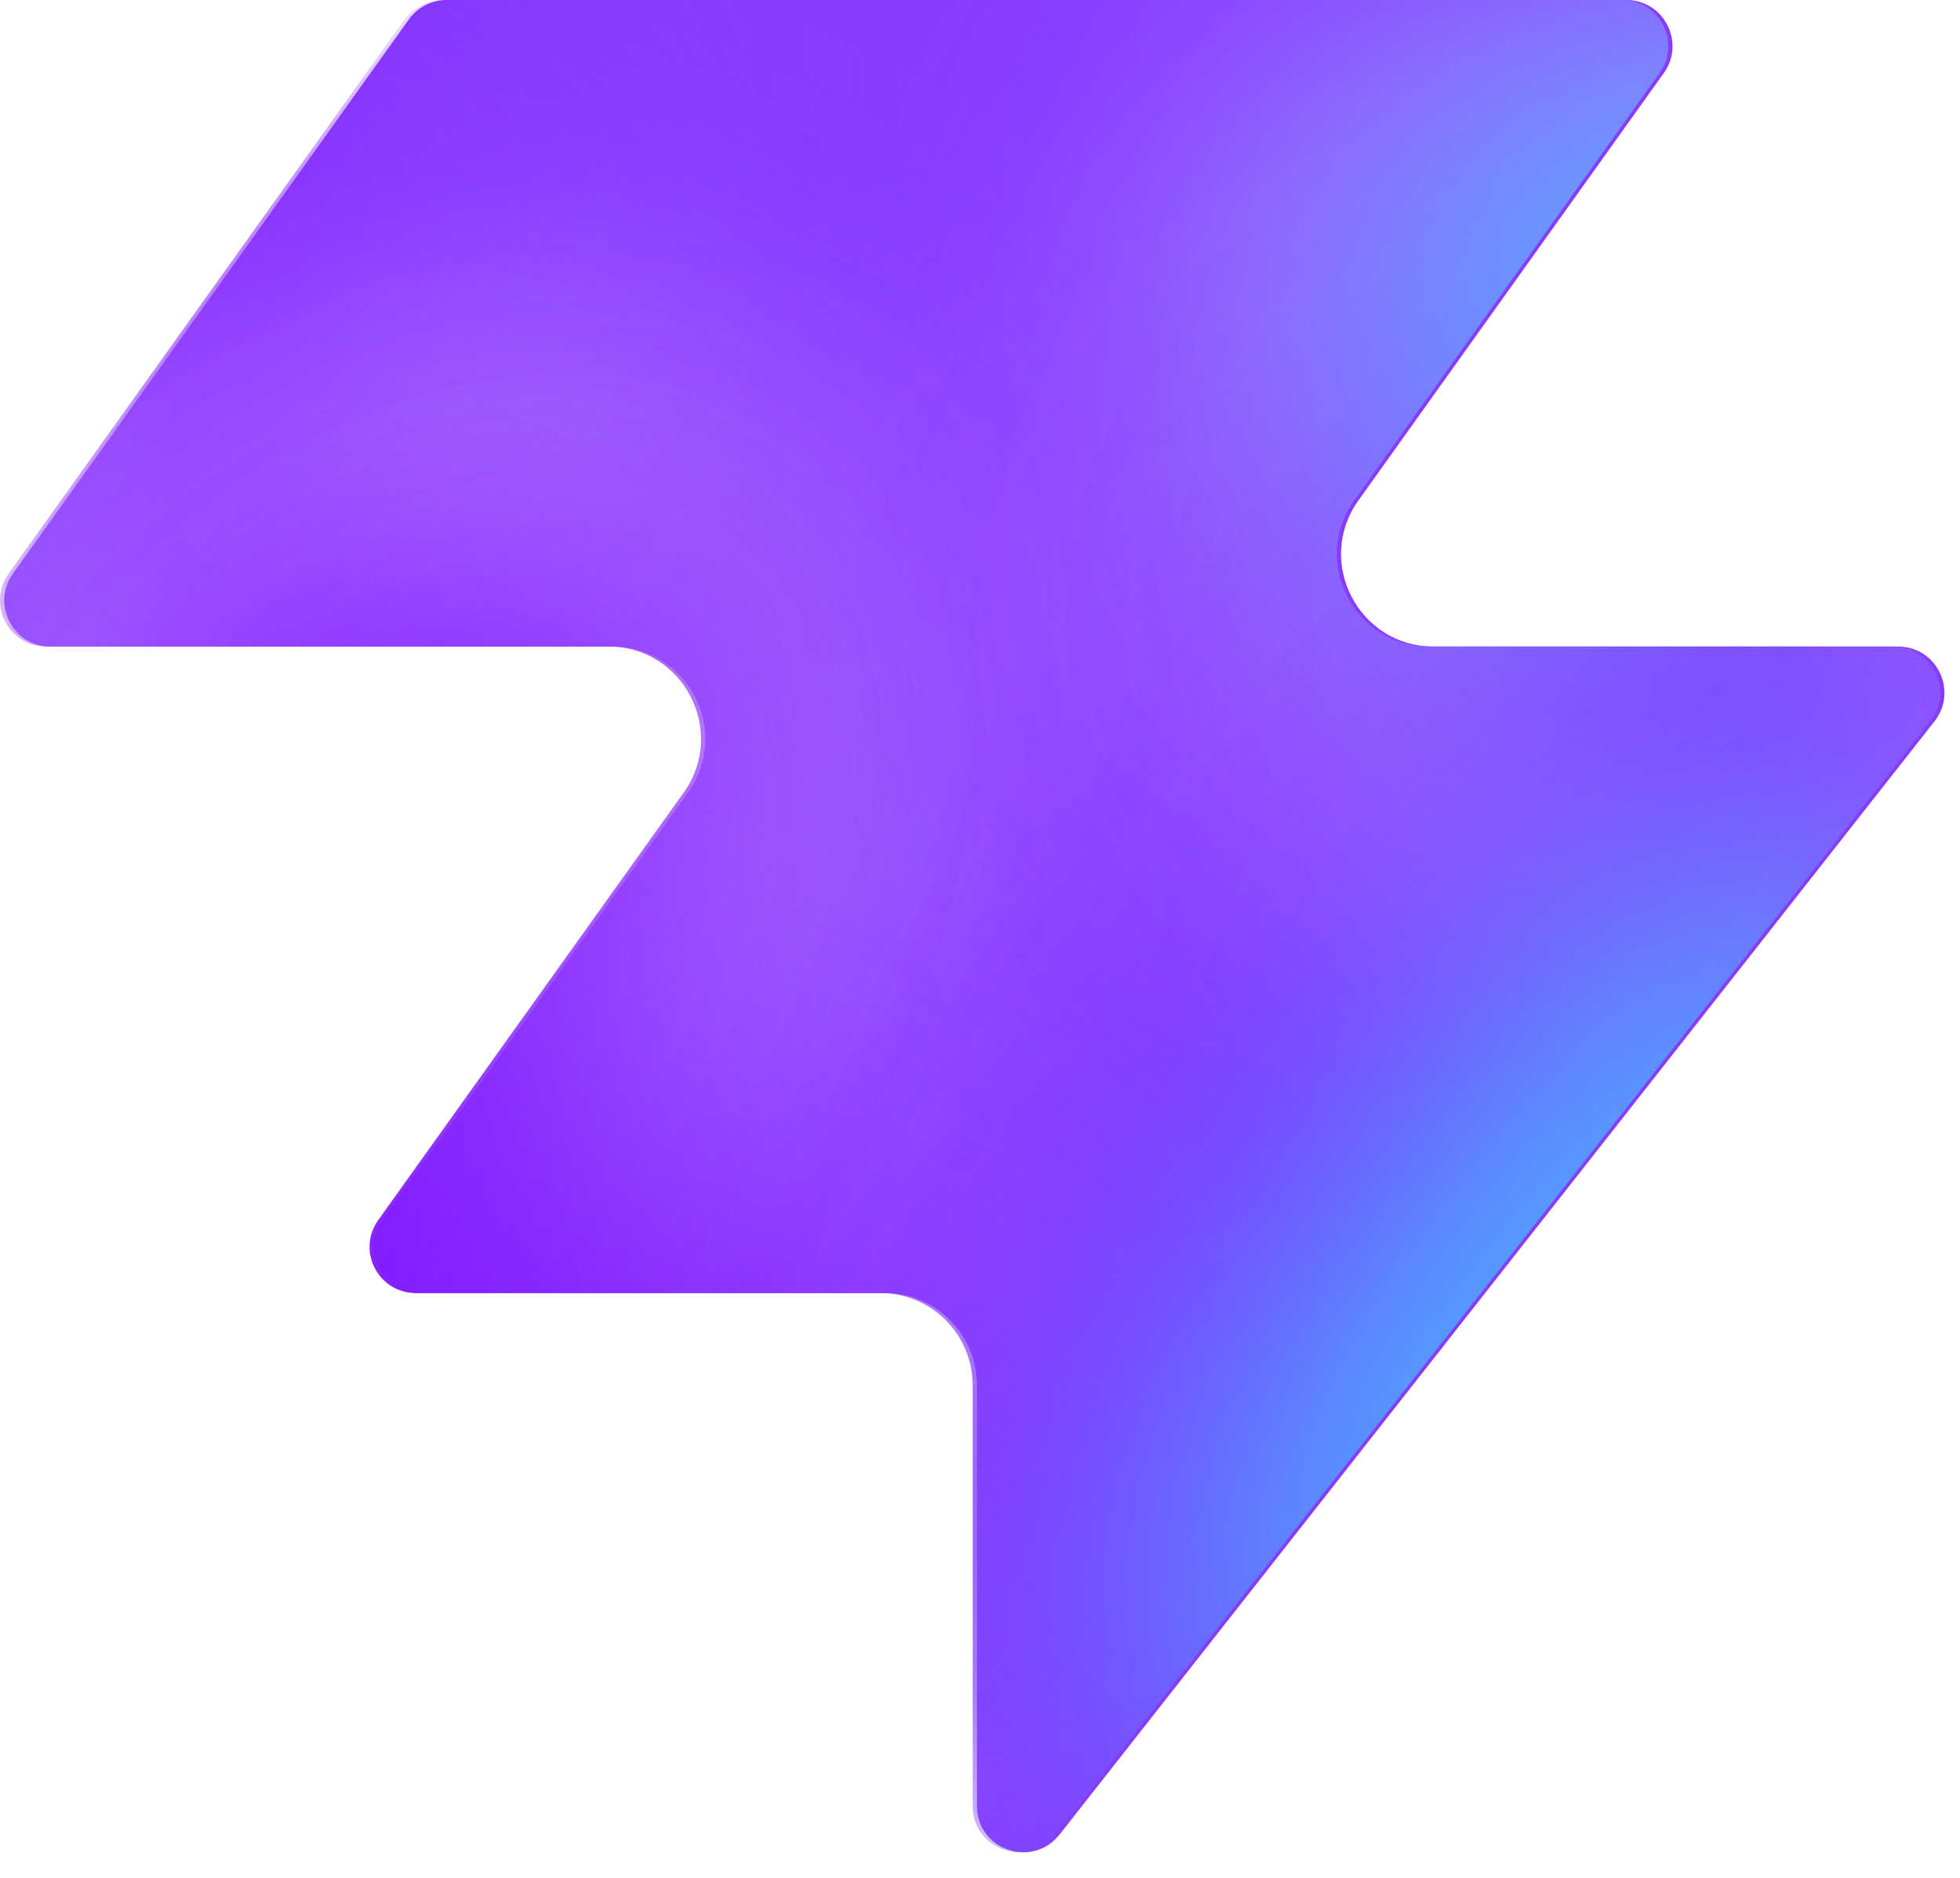
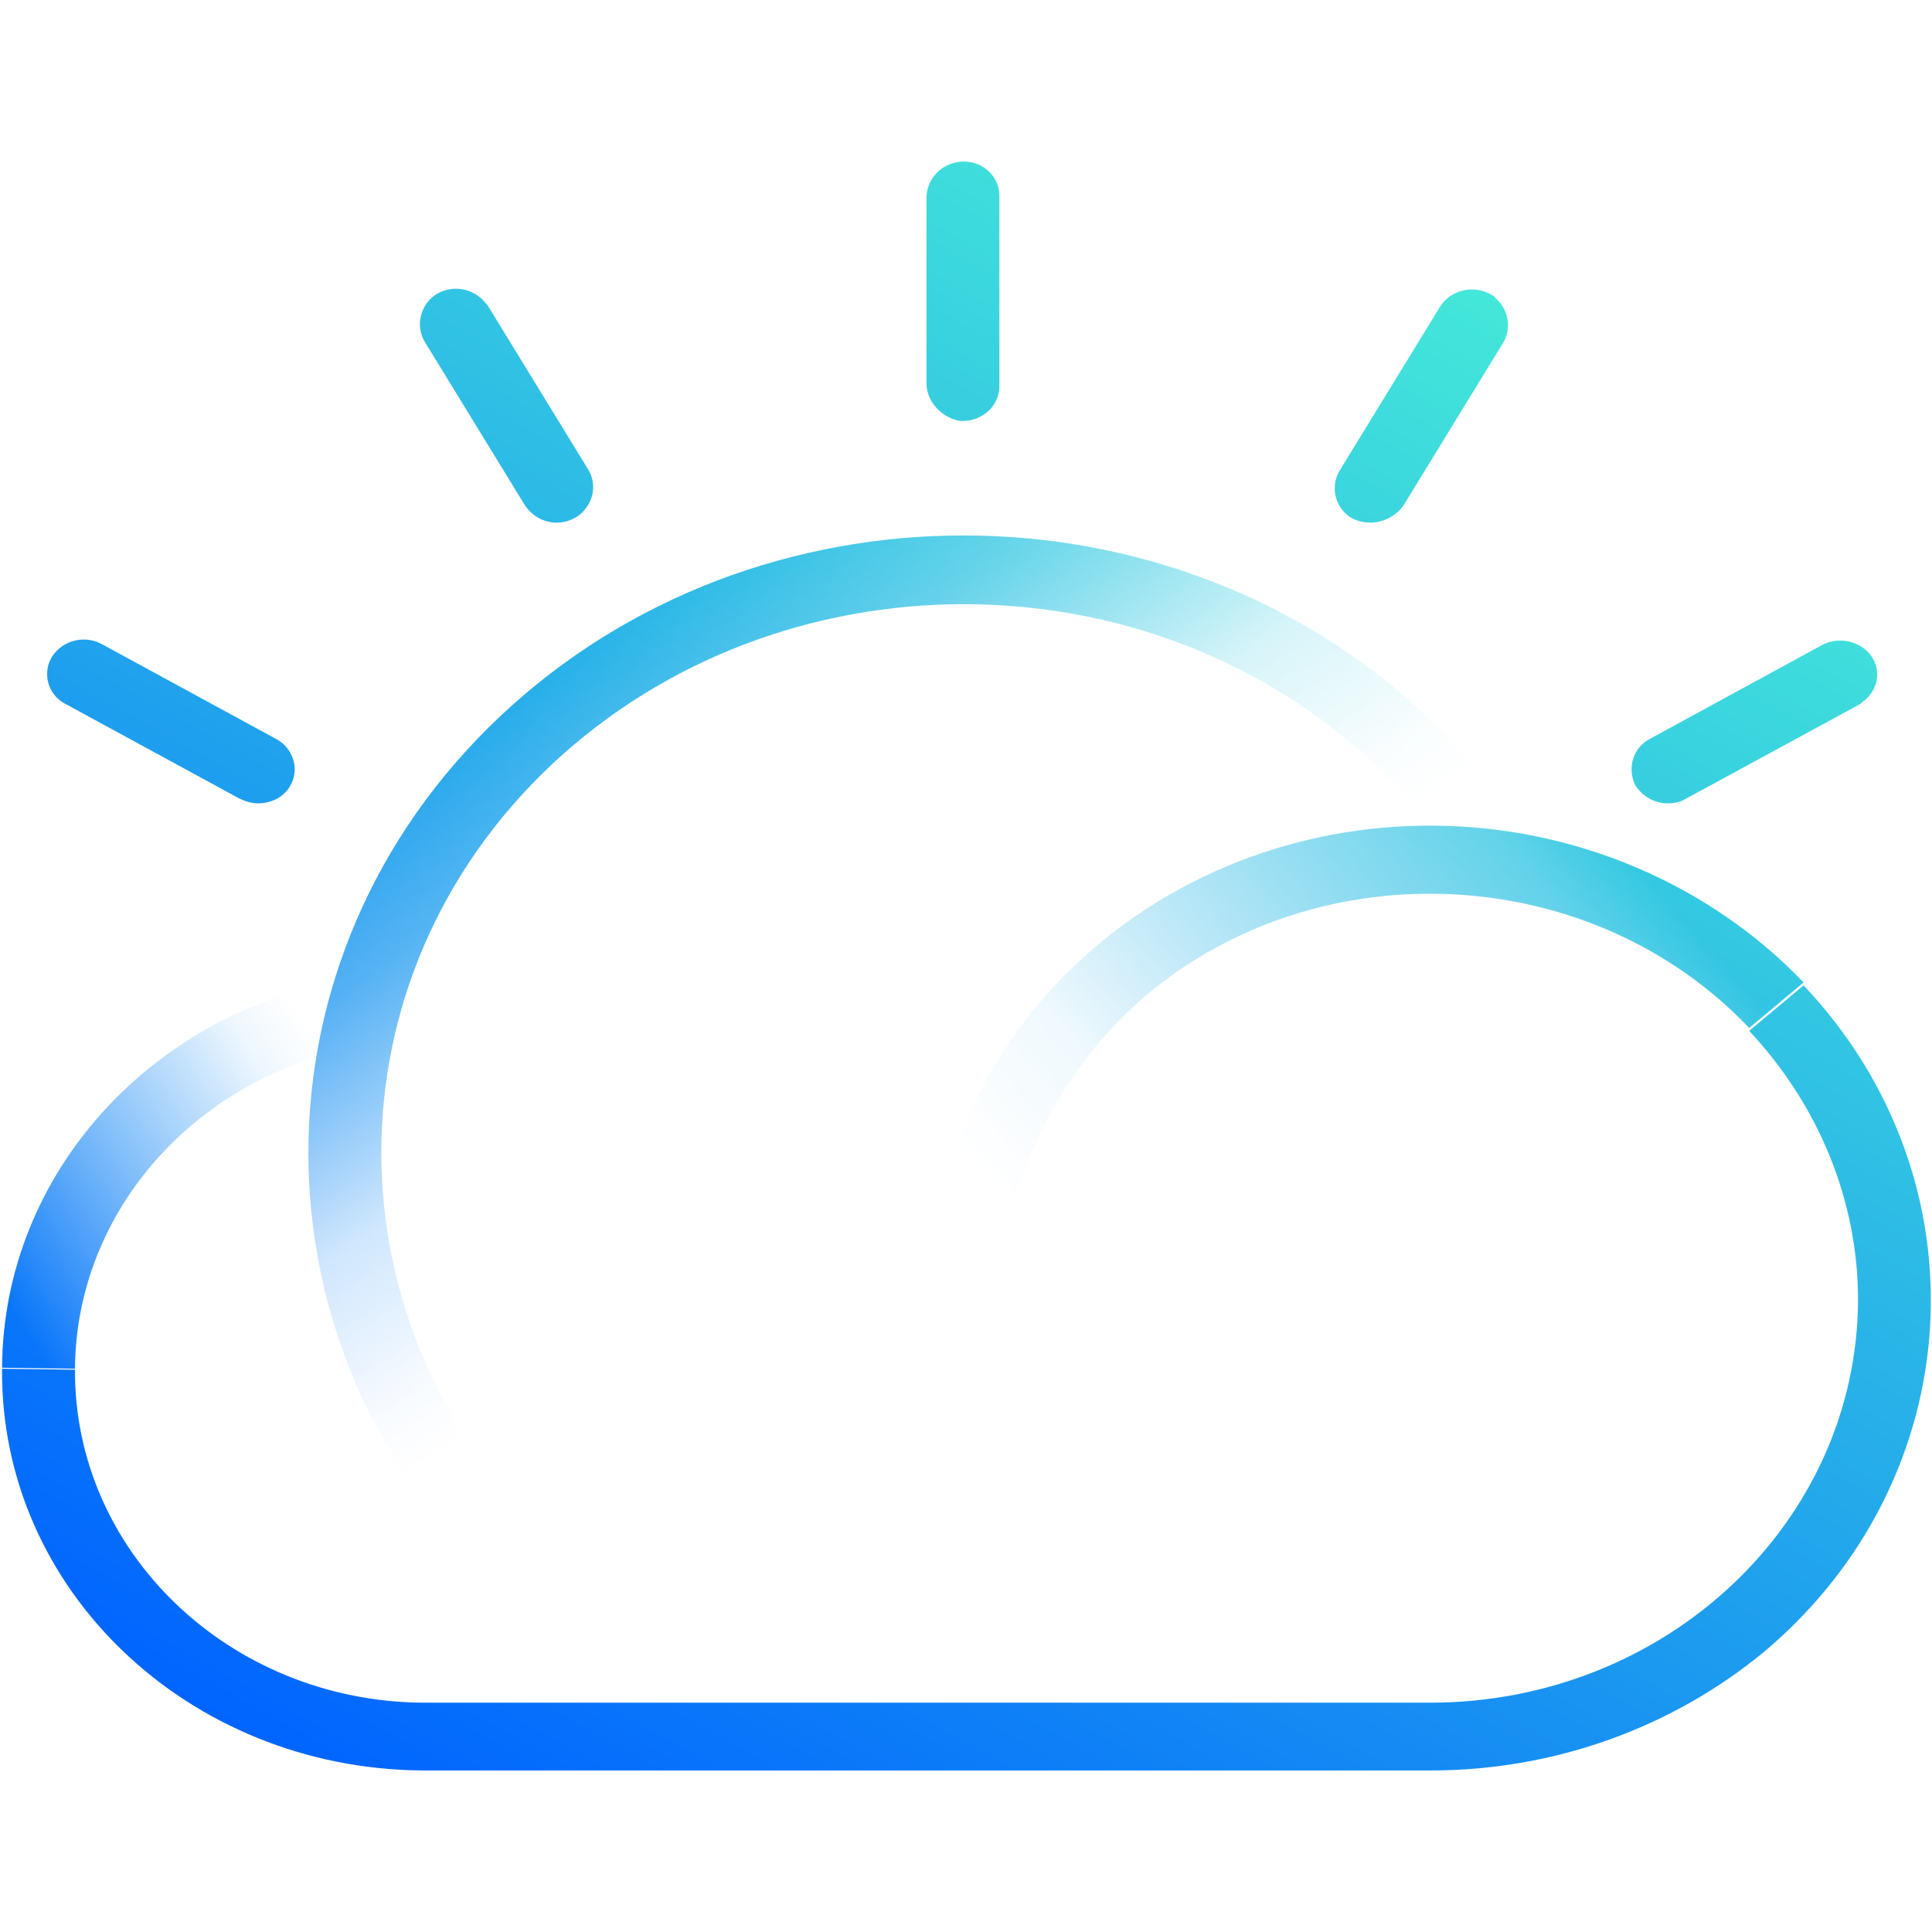
- <svg xmlns="http://www.w3.org/2000/svg" width="48" height="46" fill="none" viewBox="0 0 48 46">
-   <path fill="#863bff" d="M25.946 44.938c-.664.845-2.021.375-2.021-.698V33.937a2.26 2.26 0 0 0-2.262-2.262H10.287c-.92 0-1.456-1.04-.92-1.788l7.48-10.471c1.07-1.497 0-3.578-1.842-3.578H1.237c-.92 0-1.456-1.04-.92-1.788L10.013.474c.214-.297.556-.474.92-.474h28.894c.92 0 1.456 1.04.92 1.788l-7.48 10.471c-1.07 1.498 0 3.579 1.842 3.579h11.377c.943 0 1.473 1.088.89 1.83L25.947 44.94z" style="fill:#863bff;fill:color(display-p3 .525 .23 1);fill-opacity:1" />
-   <mask id="a" width="48" height="46" x="0" y="0" maskUnits="userSpaceOnUse" style="mask-type:alpha">
-     <path fill="#000" d="M25.842 44.938c-.664.844-2.021.375-2.021-.698V33.937a2.26 2.26 0 0 0-2.262-2.262H10.183c-.92 0-1.456-1.04-.92-1.788l7.48-10.471c1.07-1.498 0-3.579-1.842-3.579H1.133c-.92 0-1.456-1.04-.92-1.787L9.91.473c.214-.297.556-.474.92-.474h28.894c.92 0 1.456 1.04.92 1.788l-7.48 10.471c-1.07 1.498 0 3.578 1.842 3.578h11.377c.943 0 1.473 1.088.89 1.832L25.843 44.94z" style="fill:#000;fill-opacity:1" />
-   </mask>
-   <g mask="url(#a)">
-     <g filter="url(#b)">
-       <ellipse cx="5.508" cy="14.704" fill="#ede6ff" rx="5.508" ry="14.704" style="fill:#ede6ff;fill:color(display-p3 .927 .903 1);fill-opacity:1" transform="matrix(.00324 1 1 -.00324 -4.47 31.516)" />
-     </g>
-     <g filter="url(#c)">
-       <ellipse cx="10.399" cy="29.851" fill="#ede6ff" rx="10.399" ry="29.851" style="fill:#ede6ff;fill:color(display-p3 .927 .903 1);fill-opacity:1" transform="matrix(.00324 1 1 -.00324 -39.328 7.883)" />
-     </g>
-     <g filter="url(#d)">
-       <ellipse cx="5.508" cy="30.487" fill="#7e14ff" rx="5.508" ry="30.487" style="fill:#7e14ff;fill:color(display-p3 .492 .077 1);fill-opacity:1" transform="rotate(89.814 -25.913 -14.639)scale(1 -1)" />
-     </g>
-     <g filter="url(#e)">
-       <ellipse cx="5.508" cy="30.599" fill="#7e14ff" rx="5.508" ry="30.599" style="fill:#7e14ff;fill:color(display-p3 .492 .077 1);fill-opacity:1" transform="rotate(89.814 -32.644 -3.334)scale(1 -1)" />
-     </g>
-     <g filter="url(#f)">
-       <ellipse cx="5.508" cy="30.599" fill="#7e14ff" rx="5.508" ry="30.599" style="fill:#7e14ff;fill:color(display-p3 .492 .077 1);fill-opacity:1" transform="matrix(.00324 1 1 -.00324 -34.34 30.47)" />
-     </g>
-     <g filter="url(#g)">
-       <ellipse cx="14.072" cy="22.078" fill="#ede6ff" rx="14.072" ry="22.078" style="fill:#ede6ff;fill:color(display-p3 .927 .903 1);fill-opacity:1" transform="rotate(93.35 24.506 48.493)scale(-1 1)" />
-     </g>
-     <g filter="url(#h)">
-       <ellipse cx="3.47" cy="21.501" fill="#7e14ff" rx="3.47" ry="21.501" style="fill:#7e14ff;fill:color(display-p3 .492 .077 1);fill-opacity:1" transform="rotate(89.009 28.708 47.59)scale(-1 1)" />
-     </g>
-     <g filter="url(#i)">
-       <ellipse cx="3.47" cy="21.501" fill="#7e14ff" rx="3.47" ry="21.501" style="fill:#7e14ff;fill:color(display-p3 .492 .077 1);fill-opacity:1" transform="rotate(89.009 28.708 47.59)scale(-1 1)" />
-     </g>
-     <g filter="url(#j)">
-       <ellipse cx=".387" cy="8.972" fill="#7e14ff" rx="4.407" ry="29.108" style="fill:#7e14ff;fill:color(display-p3 .492 .077 1);fill-opacity:1" transform="rotate(39.51 .387 8.972)" />
-     </g>
-     <g filter="url(#k)">
-       <ellipse cx="47.523" cy="-6.092" fill="#7e14ff" rx="4.407" ry="29.108" style="fill:#7e14ff;fill:color(display-p3 .492 .077 1);fill-opacity:1" transform="rotate(37.892 47.523 -6.092)" />
-     </g>
-     <g filter="url(#l)">
-       <ellipse cx="41.412" cy="6.333" fill="#47bfff" rx="5.971" ry="9.665" style="fill:#47bfff;fill:color(display-p3 .28 .748 1);fill-opacity:1" transform="rotate(37.892 41.412 6.333)" />
-     </g>
-     <g filter="url(#m)">
-       <ellipse cx="-1.879" cy="38.332" fill="#7e14ff" rx="4.407" ry="29.108" style="fill:#7e14ff;fill:color(display-p3 .492 .077 1);fill-opacity:1" transform="rotate(37.892 -1.88 38.332)" />
-     </g>
-     <g filter="url(#n)">
-       <ellipse cx="-1.879" cy="38.332" fill="#7e14ff" rx="4.407" ry="29.108" style="fill:#7e14ff;fill:color(display-p3 .492 .077 1);fill-opacity:1" transform="rotate(37.892 -1.88 38.332)" />
-     </g>
-     <g filter="url(#o)">
-       <ellipse cx="35.651" cy="29.907" fill="#7e14ff" rx="4.407" ry="29.108" style="fill:#7e14ff;fill:color(display-p3 .492 .077 1);fill-opacity:1" transform="rotate(37.892 35.651 29.907)" />
-     </g>
-     <g filter="url(#p)">
-       <ellipse cx="38.418" cy="32.4" fill="#47bfff" rx="5.971" ry="15.297" style="fill:#47bfff;fill:color(display-p3 .28 .748 1);fill-opacity:1" transform="rotate(37.892 38.418 32.4)" />
-     </g>
-   </g>
+ <svg xmlns="http://www.w3.org/2000/svg" width="64" height="64">
  <defs>
-     <filter id="b" width="60.045" height="41.654" x="-19.77" y="16.149" color-interpolation-filters="sRGB" filterUnits="userSpaceOnUse">
-       <feFlood flood-opacity="0" result="BackgroundImageFix" />
-       <feBlend in="SourceGraphic" in2="BackgroundImageFix" result="shape" />
-       <feGaussianBlur result="effect1_foregroundBlur_2002_17158" stdDeviation="7.659" />
-     </filter>
-     <filter id="c" width="90.34" height="51.437" x="-54.613" y="-7.533" color-interpolation-filters="sRGB" filterUnits="userSpaceOnUse">
-       <feFlood flood-opacity="0" result="BackgroundImageFix" />
-       <feBlend in="SourceGraphic" in2="BackgroundImageFix" result="shape" />
-       <feGaussianBlur result="effect1_foregroundBlur_2002_17158" stdDeviation="7.659" />
-     </filter>
-     <filter id="d" width="79.355" height="29.4" x="-49.64" y="2.03" color-interpolation-filters="sRGB" filterUnits="userSpaceOnUse">
-       <feFlood flood-opacity="0" result="BackgroundImageFix" />
-       <feBlend in="SourceGraphic" in2="BackgroundImageFix" result="shape" />
-       <feGaussianBlur result="effect1_foregroundBlur_2002_17158" stdDeviation="4.596" />
-     </filter>
-     <filter id="e" width="79.579" height="29.4" x="-45.045" y="20.029" color-interpolation-filters="sRGB" filterUnits="userSpaceOnUse">
-       <feFlood flood-opacity="0" result="BackgroundImageFix" />
-       <feBlend in="SourceGraphic" in2="BackgroundImageFix" result="shape" />
-       <feGaussianBlur result="effect1_foregroundBlur_2002_17158" stdDeviation="4.596" />
-     </filter>
-     <filter id="f" width="79.579" height="29.4" x="-43.513" y="21.178" color-interpolation-filters="sRGB" filterUnits="userSpaceOnUse">
-       <feFlood flood-opacity="0" result="BackgroundImageFix" />
-       <feBlend in="SourceGraphic" in2="BackgroundImageFix" result="shape" />
-       <feGaussianBlur result="effect1_foregroundBlur_2002_17158" stdDeviation="4.596" />
-     </filter>
-     <filter id="g" width="74.749" height="58.852" x="15.756" y="-17.901" color-interpolation-filters="sRGB" filterUnits="userSpaceOnUse">
-       <feFlood flood-opacity="0" result="BackgroundImageFix" />
-       <feBlend in="SourceGraphic" in2="BackgroundImageFix" result="shape" />
-       <feGaussianBlur result="effect1_foregroundBlur_2002_17158" stdDeviation="7.659" />
-     </filter>
-     <filter id="h" width="61.377" height="25.362" x="23.548" y="2.284" color-interpolation-filters="sRGB" filterUnits="userSpaceOnUse">
-       <feFlood flood-opacity="0" result="BackgroundImageFix" />
-       <feBlend in="SourceGraphic" in2="BackgroundImageFix" result="shape" />
-       <feGaussianBlur result="effect1_foregroundBlur_2002_17158" stdDeviation="4.596" />
-     </filter>
-     <filter id="i" width="61.377" height="25.362" x="23.548" y="2.284" color-interpolation-filters="sRGB" filterUnits="userSpaceOnUse">
-       <feFlood flood-opacity="0" result="BackgroundImageFix" />
-       <feBlend in="SourceGraphic" in2="BackgroundImageFix" result="shape" />
-       <feGaussianBlur result="effect1_foregroundBlur_2002_17158" stdDeviation="4.596" />
-     </filter>
-     <filter id="j" width="56.045" height="63.649" x="-27.636" y="-22.853" color-interpolation-filters="sRGB" filterUnits="userSpaceOnUse">
-       <feFlood flood-opacity="0" result="BackgroundImageFix" />
-       <feBlend in="SourceGraphic" in2="BackgroundImageFix" result="shape" />
-       <feGaussianBlur result="effect1_foregroundBlur_2002_17158" stdDeviation="4.596" />
-     </filter>
-     <filter id="k" width="54.814" height="64.646" x="20.116" y="-38.415" color-interpolation-filters="sRGB" filterUnits="userSpaceOnUse">
-       <feFlood flood-opacity="0" result="BackgroundImageFix" />
-       <feBlend in="SourceGraphic" in2="BackgroundImageFix" result="shape" />
-       <feGaussianBlur result="effect1_foregroundBlur_2002_17158" stdDeviation="4.596" />
-     </filter>
-     <filter id="l" width="33.541" height="35.313" x="24.641" y="-11.323" color-interpolation-filters="sRGB" filterUnits="userSpaceOnUse">
-       <feFlood flood-opacity="0" result="BackgroundImageFix" />
-       <feBlend in="SourceGraphic" in2="BackgroundImageFix" result="shape" />
-       <feGaussianBlur result="effect1_foregroundBlur_2002_17158" stdDeviation="4.596" />
-     </filter>
-     <filter id="m" width="54.814" height="64.646" x="-29.286" y="6.009" color-interpolation-filters="sRGB" filterUnits="userSpaceOnUse">
-       <feFlood flood-opacity="0" result="BackgroundImageFix" />
-       <feBlend in="SourceGraphic" in2="BackgroundImageFix" result="shape" />
-       <feGaussianBlur result="effect1_foregroundBlur_2002_17158" stdDeviation="4.596" />
-     </filter>
-     <filter id="n" width="54.814" height="64.646" x="-29.286" y="6.009" color-interpolation-filters="sRGB" filterUnits="userSpaceOnUse">
-       <feFlood flood-opacity="0" result="BackgroundImageFix" />
-       <feBlend in="SourceGraphic" in2="BackgroundImageFix" result="shape" />
-       <feGaussianBlur result="effect1_foregroundBlur_2002_17158" stdDeviation="4.596" />
-     </filter>
-     <filter id="o" width="54.814" height="64.646" x="8.244" y="-2.416" color-interpolation-filters="sRGB" filterUnits="userSpaceOnUse">
-       <feFlood flood-opacity="0" result="BackgroundImageFix" />
-       <feBlend in="SourceGraphic" in2="BackgroundImageFix" result="shape" />
-       <feGaussianBlur result="effect1_foregroundBlur_2002_17158" stdDeviation="4.596" />
-     </filter>
-     <filter id="p" width="39.409" height="43.623" x="18.713" y="10.588" color-interpolation-filters="sRGB" filterUnits="userSpaceOnUse">
-       <feFlood flood-opacity="0" result="BackgroundImageFix" />
-       <feBlend in="SourceGraphic" in2="BackgroundImageFix" result="shape" />
-       <feGaussianBlur result="effect1_foregroundBlur_2002_17158" stdDeviation="4.596" />
+     <filter id="A" filterUnits="userSpaceOnUse" x="79.3" y="86.2" width="188.1" height="166.2">
+       <feColorMatrix values="-1 0 0 0 1 0 -1 0 0 1 0 0 -1 0 1 0 0 0 1 0" color-interpolation-filters="sRGB" />
    </filter>
  </defs>
+   <mask maskUnits="userSpaceOnUse" x="79.3" y="86.2" width="188.1" height="166.2" id="B">
+     <g filter="url(#A)">
+       <path d="M104.4 152.5c-.6 0-1.2-.2-1.8-.5l-16.8-9.7c-1.6-.8-2.3-2.7-1.7-4.4.7-1.8 2.7-2.8 4.6-2.1l.6.3 16.8 9.7c1.7.9 2.4 3.1 1.5 4.8-.6 1.2-1.8 1.9-3.2 1.9zm29.1-29c-1.3 0-2.4-.7-3.1-1.8l-9.7-16.8c-.9-1.5-.6-3.5.7-4.7 1.5-1.3 3.7-1.1 5 .4.1.2.3.3.4.5l9.7 16.8c1 1.6.6 3.7-.9 4.9-.7.5-1.4.7-2.1.7zm36-14.4V90c0-2 1.4-3.6 3.4-3.8 2-.1 3.6 1.4 3.7 3.4v19.8c0 2-1.6 3.6-3.6 3.6h-.2c-1.8-.3-3.3-2-3.3-3.9zm43.2 14.4c-.7 0-1.4-.2-2-.6-1.5-1.1-1.9-3.3-.9-4.9l9.7-16.8c1-1.7 3.2-2.3 4.9-1.3.2.1.4.2.5.4 1.3 1.2 1.6 3.2.7 4.7l-9.7 16.8c-.7 1-1.9 1.7-3.2 1.7zm29 29c-1.3 0-2.5-.7-3.2-1.9-.8-1.8-.2-3.9 1.5-4.8l16.6-9.6c1.5-.9 3.4-.6 4.6.7 1.3 1.5 1.1 3.7-.4 5-.2.1-.3.3-.5.4l-17 9.8c-.3.2-.9.4-1.6.4z" />
+       <linearGradient id="C" gradientUnits="userSpaceOnUse" x1="179.54" y1="197.623" x2="136.578" y2="136.268">
+         <stop offset=".2" stop-opacity="0" />
+         <stop offset=".287" stop-opacity=".03" />
+         <stop offset=".501" stop-opacity=".2" />
+         <stop offset=".793" stop-opacity=".742" />
+         <stop offset="1" />
+       </linearGradient>
+       <path d="M128 233.7c-24.9-24.9-24.9-65.3 0-90.2s65.3-24.9 90.2 0a69.1 69.1 0 0 1 5.1 5.7c1.1 1.4 2.1 2.8 3.1 4.3l-5.9 3.9c-.9-1.3-1.8-2.6-2.8-3.8-1.4-1.8-2.9-3.5-4.5-5.1-22.1-22.1-58-22.1-80.2 0-22.1 22.1-22.1 58 0 80.2z" fill="url(#C)" />
+       <path d="M218.6 252.4h-98.2c-22.8-.2-41.1-18.7-40.9-41.5l7.1.1c-.1 18.8 15 34.2 33.8 34.4h98.1c23 0 41.6-18.6 41.7-41.6 0-10.2-3.8-20.1-10.6-27.8l5.3-4.7c17.9 20.1 16.2 50.9-3.8 68.8-9 7.9-20.5 12.3-32.5 12.3z" />
+       <linearGradient id="D" gradientUnits="userSpaceOnUse" x1="75.254" y1="203.618" x2="118.48" y2="178.661">
+         <stop offset=".08" />
+         <stop offset=".753" stop-opacity=".07" />
+         <stop offset=".875" stop-opacity="0" />
+       </linearGradient>
+       <path d="M86.6 210.9l-7.1-.1c.1-20 14.6-37 34.3-40.3l1.2 7c-16.3 2.8-28.3 16.9-28.4 33.4z" fill="url(#D)" />
+       <linearGradient id="E" gradientUnits="userSpaceOnUse" x1="174.059" y1="208.327" x2="239.81" y2="153.155">
+         <stop offset=".138" stop-opacity="0" />
+         <stop offset=".32" stop-opacity=".07" />
+         <stop offset=".847" stop-opacity=".764" />
+         <stop offset=".947" />
+       </linearGradient>
+       <path d="M176.9 203.3l-7.1-.1c.2-26.9 22.2-48.6 49.1-48.4 13.7.1 26.8 6 36 16.2l-5.3 4.7c-15.3-17.1-41.7-18.6-58.8-3.3-8.7 8-13.8 19.2-13.9 30.9z" fill="url(#E)" />
+     </g>
+   </mask>
+   <linearGradient id="F" gradientUnits="userSpaceOnUse" x1="234.367" y1="65.613" x2="120.164" y2="259.491">
+     <stop offset="0" stop-color="#50ffd2" />
+     <stop offset="1" stop-color="#0064ff" />
+   </linearGradient>
+   <path d="M79.3 86.2h188.1v166.2H79.3z" mask="url(#B)" transform="matrix(.340245 0 0 .320686 -26.98139 -22.29207)" fill="url(#F)" />
</svg>
